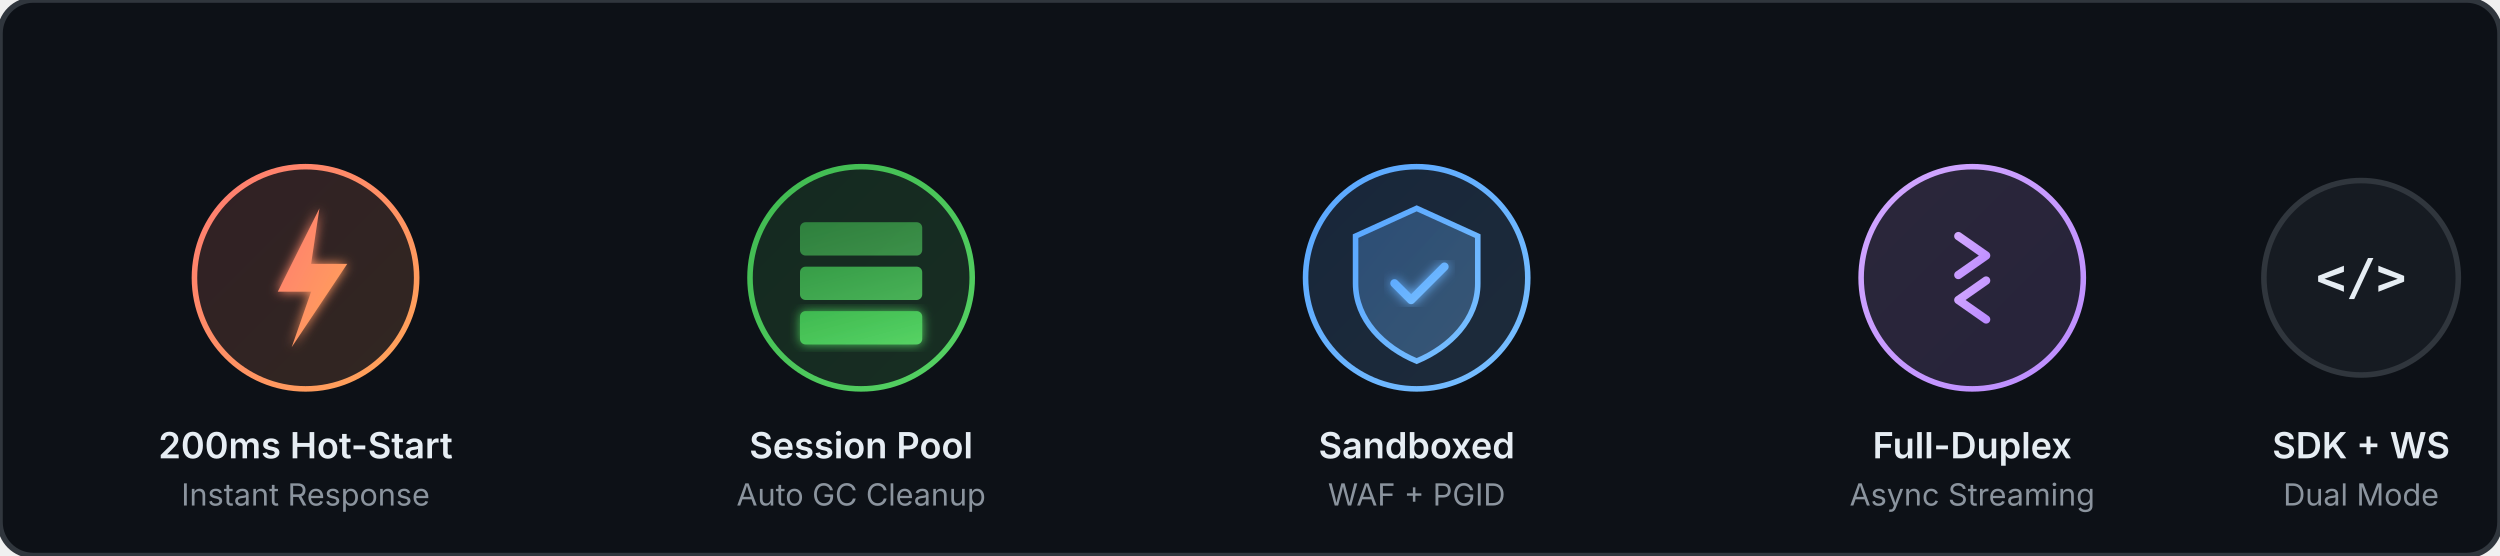
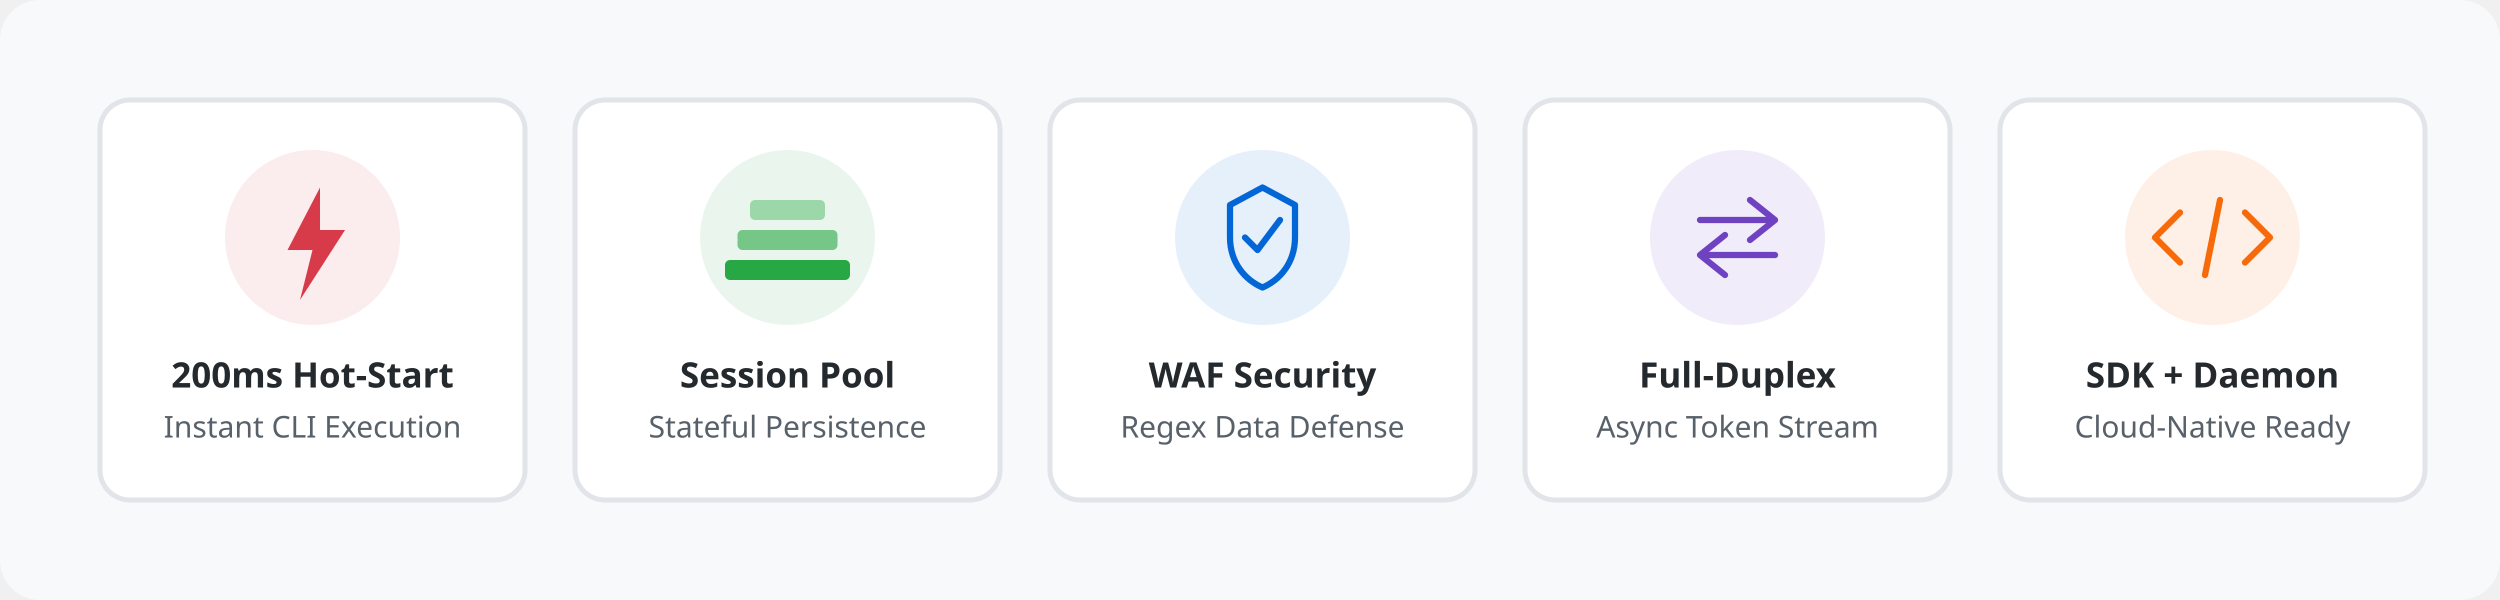
- <svg xmlns="http://www.w3.org/2000/svg" viewBox="0 0 900 200" width="100%" height="auto">
+ <svg xmlns="http://www.w3.org/2000/svg" viewBox="0 0 1000 240" width="1000" height="240">
  <defs>
-     <linearGradient id="grad-speed" x1="0%" y1="0%" x2="100%" y2="100%">
-       <stop offset="0%" stop-color="#FF7B72" />
-       <stop offset="100%" stop-color="#FFA657" />
-     </linearGradient>
-     <linearGradient id="grad-pool" x1="0%" y1="0%" x2="100%" y2="100%">
-       <stop offset="0%" stop-color="#3FB950" />
-       <stop offset="100%" stop-color="#56D364" />
-     </linearGradient>
-     <linearGradient id="grad-secure" x1="0%" y1="0%" x2="100%" y2="100%">
-       <stop offset="0%" stop-color="#58A6FF" />
-       <stop offset="100%" stop-color="#79C0FF" />
-     </linearGradient>
-     <linearGradient id="grad-duplex" x1="0%" y1="0%" x2="100%" y2="100%">
-       <stop offset="0%" stop-color="#D2A8FF" />
-       <stop offset="100%" stop-color="#BC8CFF" />
-     </linearGradient>
-     <filter id="icon-glow" x="-20%" y="-20%" width="140%" height="140%">
-       <feGaussianBlur stdDeviation="2" result="blur" />
-       <feComposite in="SourceGraphic" in2="blur" operator="over" />
-     </filter>
+     <style>
+       .bg { fill: #f8f9fa; }
+       .feature-card { fill: #ffffff; stroke: #e1e4e8; stroke-width: 2; }
+       .text-title { font-family: sans-serif; font-weight: bold; font-size: 14px; fill: #24292e; }
+       .text-sub { font-family: sans-serif; font-size: 12px; fill: #586069; }
+       
+       .icon-bg { opacity: 0.1; }
+       .icon-stroke { fill: none; stroke-width: 2.5; stroke-linecap: round; stroke-linejoin: round; }
+       
+       .c1-fill { fill: #d73a49; } .c1-stroke { stroke: #d73a49; }
+       .c2-fill { fill: #28a745; } .c2-stroke { stroke: #28a745; }
+       .c3-fill { fill: #0366d6; } .c3-stroke { stroke: #0366d6; }
+       .c4-fill { fill: #6f42c1; } .c4-stroke { stroke: #6f42c1; }
+       .c5-fill { fill: #f66a0a; } .c5-stroke { stroke: #f66a0a; }
+     </style>
  </defs>
-   <rect width="900" height="200" rx="12" fill="#0D1117" stroke="#30363D" stroke-width="2" />
-   <g transform="translate(60, 50)">
-     <circle cx="50" cy="50" r="40" fill="url(#grad-speed)" opacity="0.15" />
-     <circle cx="50" cy="50" r="40" fill="none" stroke="url(#grad-speed)" stroke-width="2" />
-     <path d="M55 25 L40 55 L52 55 L45 75 L65 45 L52 45 Z" fill="url(#grad-speed)" filter="url(#icon-glow)" />
-     <text x="50" y="115" font-family="-apple-system, sans-serif" font-size="13" font-weight="600" fill="#E6EDF3" text-anchor="middle">200ms Hot-Start</text>
-     <text x="50" y="132" font-family="-apple-system, sans-serif" font-size="11" fill="#8B949E" text-anchor="middle">Instant Response</text>
+   <rect width="1000" height="240" class="bg" rx="16" />
+   <g transform="translate(40, 40)">
+     <rect width="170" height="160" rx="12" class="feature-card" />
+     <circle cx="85" cy="55" r="35" class="icon-bg c1-fill" />
+     <path d="M88 35 L75 60 L85 60 L80 80 L98 52 L88 52 Z" class="c1-fill" />
+     <text x="85" y="115" text-anchor="middle" class="text-title">200ms Hot-Start</text>
+     <text x="85" y="135" text-anchor="middle" class="text-sub">Instant CLI Execution</text>
  </g>
-   <g transform="translate(260, 50)">
-     <circle cx="50" cy="50" r="40" fill="url(#grad-pool)" opacity="0.15" />
-     <circle cx="50" cy="50" r="40" fill="none" stroke="url(#grad-pool)" stroke-width="2" />
-     <rect x="28" y="30" width="44" height="12" rx="2" fill="url(#grad-pool)" opacity="0.6" />
-     <rect x="28" y="46" width="44" height="12" rx="2" fill="url(#grad-pool)" opacity="0.8" />
-     <rect x="28" y="62" width="44" height="12" rx="2" fill="url(#grad-pool)" filter="url(#icon-glow)" />
-     <text x="50" y="115" font-family="-apple-system, sans-serif" font-size="13" font-weight="600" fill="#E6EDF3" text-anchor="middle">Session Pool</text>
-     <text x="50" y="132" font-family="-apple-system, sans-serif" font-size="11" fill="#8B949E" text-anchor="middle">Auto GC Cleanup</text>
+   <g transform="translate(230, 40)">
+     <rect width="170" height="160" rx="12" class="feature-card" />
+     <circle cx="85" cy="55" r="35" class="icon-bg c2-fill" />
+     <rect x="70" y="40" width="30" height="8" rx="2" class="c2-fill" opacity="0.4" />
+     <rect x="65" y="52" width="40" height="8" rx="2" class="c2-fill" opacity="0.6" />
+     <rect x="60" y="64" width="50" height="8" rx="2" class="c2-fill" />
+     <text x="85" y="115" text-anchor="middle" class="text-title">Session Pool</text>
+     <text x="85" y="135" text-anchor="middle" class="text-sub">Stateful Persistence</text>
  </g>
-   <g transform="translate(460, 50)">
-     <circle cx="50" cy="50" r="40" fill="url(#grad-secure)" opacity="0.15" />
-     <circle cx="50" cy="50" r="40" fill="none" stroke="url(#grad-secure)" stroke-width="2" />
-     <path d="M50 25 L72 35 L72 52 C72 65 62 75 50 80 C38 75 28 65 28 52 L28 35 Z" fill="url(#grad-secure)" opacity="0.3" />
-     <path d="M50 25 L72 35 L72 52 C72 65 62 75 50 80 C38 75 28 65 28 52 L28 35 Z" fill="none" stroke="url(#grad-secure)" stroke-width="2" />
-     <path d="M42 52 L48 58 L60 46" fill="none" stroke="url(#grad-secure)" stroke-width="3" stroke-linecap="round" stroke-linejoin="round" filter="url(#icon-glow)" />
-     <text x="50" y="115" font-family="-apple-system, sans-serif" font-size="13" font-weight="600" fill="#E6EDF3" text-anchor="middle">Sandboxed</text>
-     <text x="50" y="132" font-family="-apple-system, sans-serif" font-size="11" fill="#8B949E" text-anchor="middle">WAF + PGID</text>
+   <g transform="translate(420, 40)">
+     <rect width="170" height="160" rx="12" class="feature-card" />
+     <circle cx="85" cy="55" r="35" class="icon-bg c3-fill" />
+     <path d="M85 35 L98 42 L98 55 C98 65 92 72 85 75 C78 72 72 65 72 55 L72 42 Z" class="icon-stroke c3-stroke" />
+     <path d="M78 55 L83 60 L92 48" class="icon-stroke c3-stroke" />
+     <text x="85" y="115" text-anchor="middle" class="text-title">WAF Security</text>
+     <text x="85" y="135" text-anchor="middle" class="text-sub">Regex Data Defense</text>
  </g>
-   <g transform="translate(660, 50)">
-     <circle cx="50" cy="50" r="40" fill="url(#grad-duplex)" opacity="0.15" />
-     <circle cx="50" cy="50" r="40" fill="none" stroke="url(#grad-duplex)" stroke-width="2" />
-     <path d="M28 42 L55 42" stroke="url(#grad-duplex)" stroke-width="3" stroke-linecap="round" />
-     <path d="M45 35 L55 42 L45 49" stroke="url(#grad-duplex)" stroke-width="3" stroke-linecap="round" stroke-linejoin="round" fill="none" />
-     <path d="M72 58 L45 58" stroke="url(#grad-duplex)" stroke-width="3" stroke-linecap="round" />
-     <path d="M55 51 L45 58 L55 65" stroke="url(#grad-duplex)" stroke-width="3" stroke-linecap="round" stroke-linejoin="round" fill="none" />
-     <text x="50" y="115" font-family="-apple-system, sans-serif" font-size="13" font-weight="600" fill="#E6EDF3" text-anchor="middle">Full-Duplex</text>
-     <text x="50" y="132" font-family="-apple-system, sans-serif" font-size="11" fill="#8B949E" text-anchor="middle">Async Streaming</text>
+   <g transform="translate(610, 40)">
+     <rect width="170" height="160" rx="12" class="feature-card" />
+     <circle cx="85" cy="55" r="35" class="icon-bg c4-fill" />
+     <path d="M70 48 L100 48 M90 40 L100 48 L90 56" class="icon-stroke c4-stroke" />
+     <path d="M100 62 L70 62 M80 54 L70 62 L80 70" class="icon-stroke c4-stroke" />
+     <text x="85" y="115" text-anchor="middle" class="text-title">Full-Duplex</text>
+     <text x="85" y="135" text-anchor="middle" class="text-sub">Async Token Stream</text>
  </g>
-   <g transform="translate(810, 50)">
-     <circle cx="40" cy="50" r="35" fill="#161B22" stroke="#30363D" stroke-width="2" />
-     <text x="40" y="56" font-family="monospace" font-size="18" font-weight="bold" fill="#E6EDF3" text-anchor="middle">&lt;/&gt;</text>
-     <text x="40" y="115" font-family="-apple-system, sans-serif" font-size="13" font-weight="600" fill="#E6EDF3" text-anchor="middle">SDK + WS</text>
-     <text x="40" y="132" font-family="-apple-system, sans-serif" font-size="11" fill="#8B949E" text-anchor="middle">Dual Mode</text>
+   <g transform="translate(800, 40)">
+     <rect width="170" height="160" rx="12" class="feature-card" />
+     <circle cx="85" cy="55" r="35" class="icon-bg c5-fill" />
+     <path d="M72 45 L62 55 L72 65 M98 45 L108 55 L98 65" class="icon-stroke c5-stroke" />
+     <path d="M88 40 L82 70" class="icon-stroke c5-stroke" />
+     <text x="85" y="115" text-anchor="middle" class="text-title">SDK + Daemon</text>
+     <text x="85" y="135" text-anchor="middle" class="text-sub">Cloud-Native Ready</text>
  </g>
</svg>
